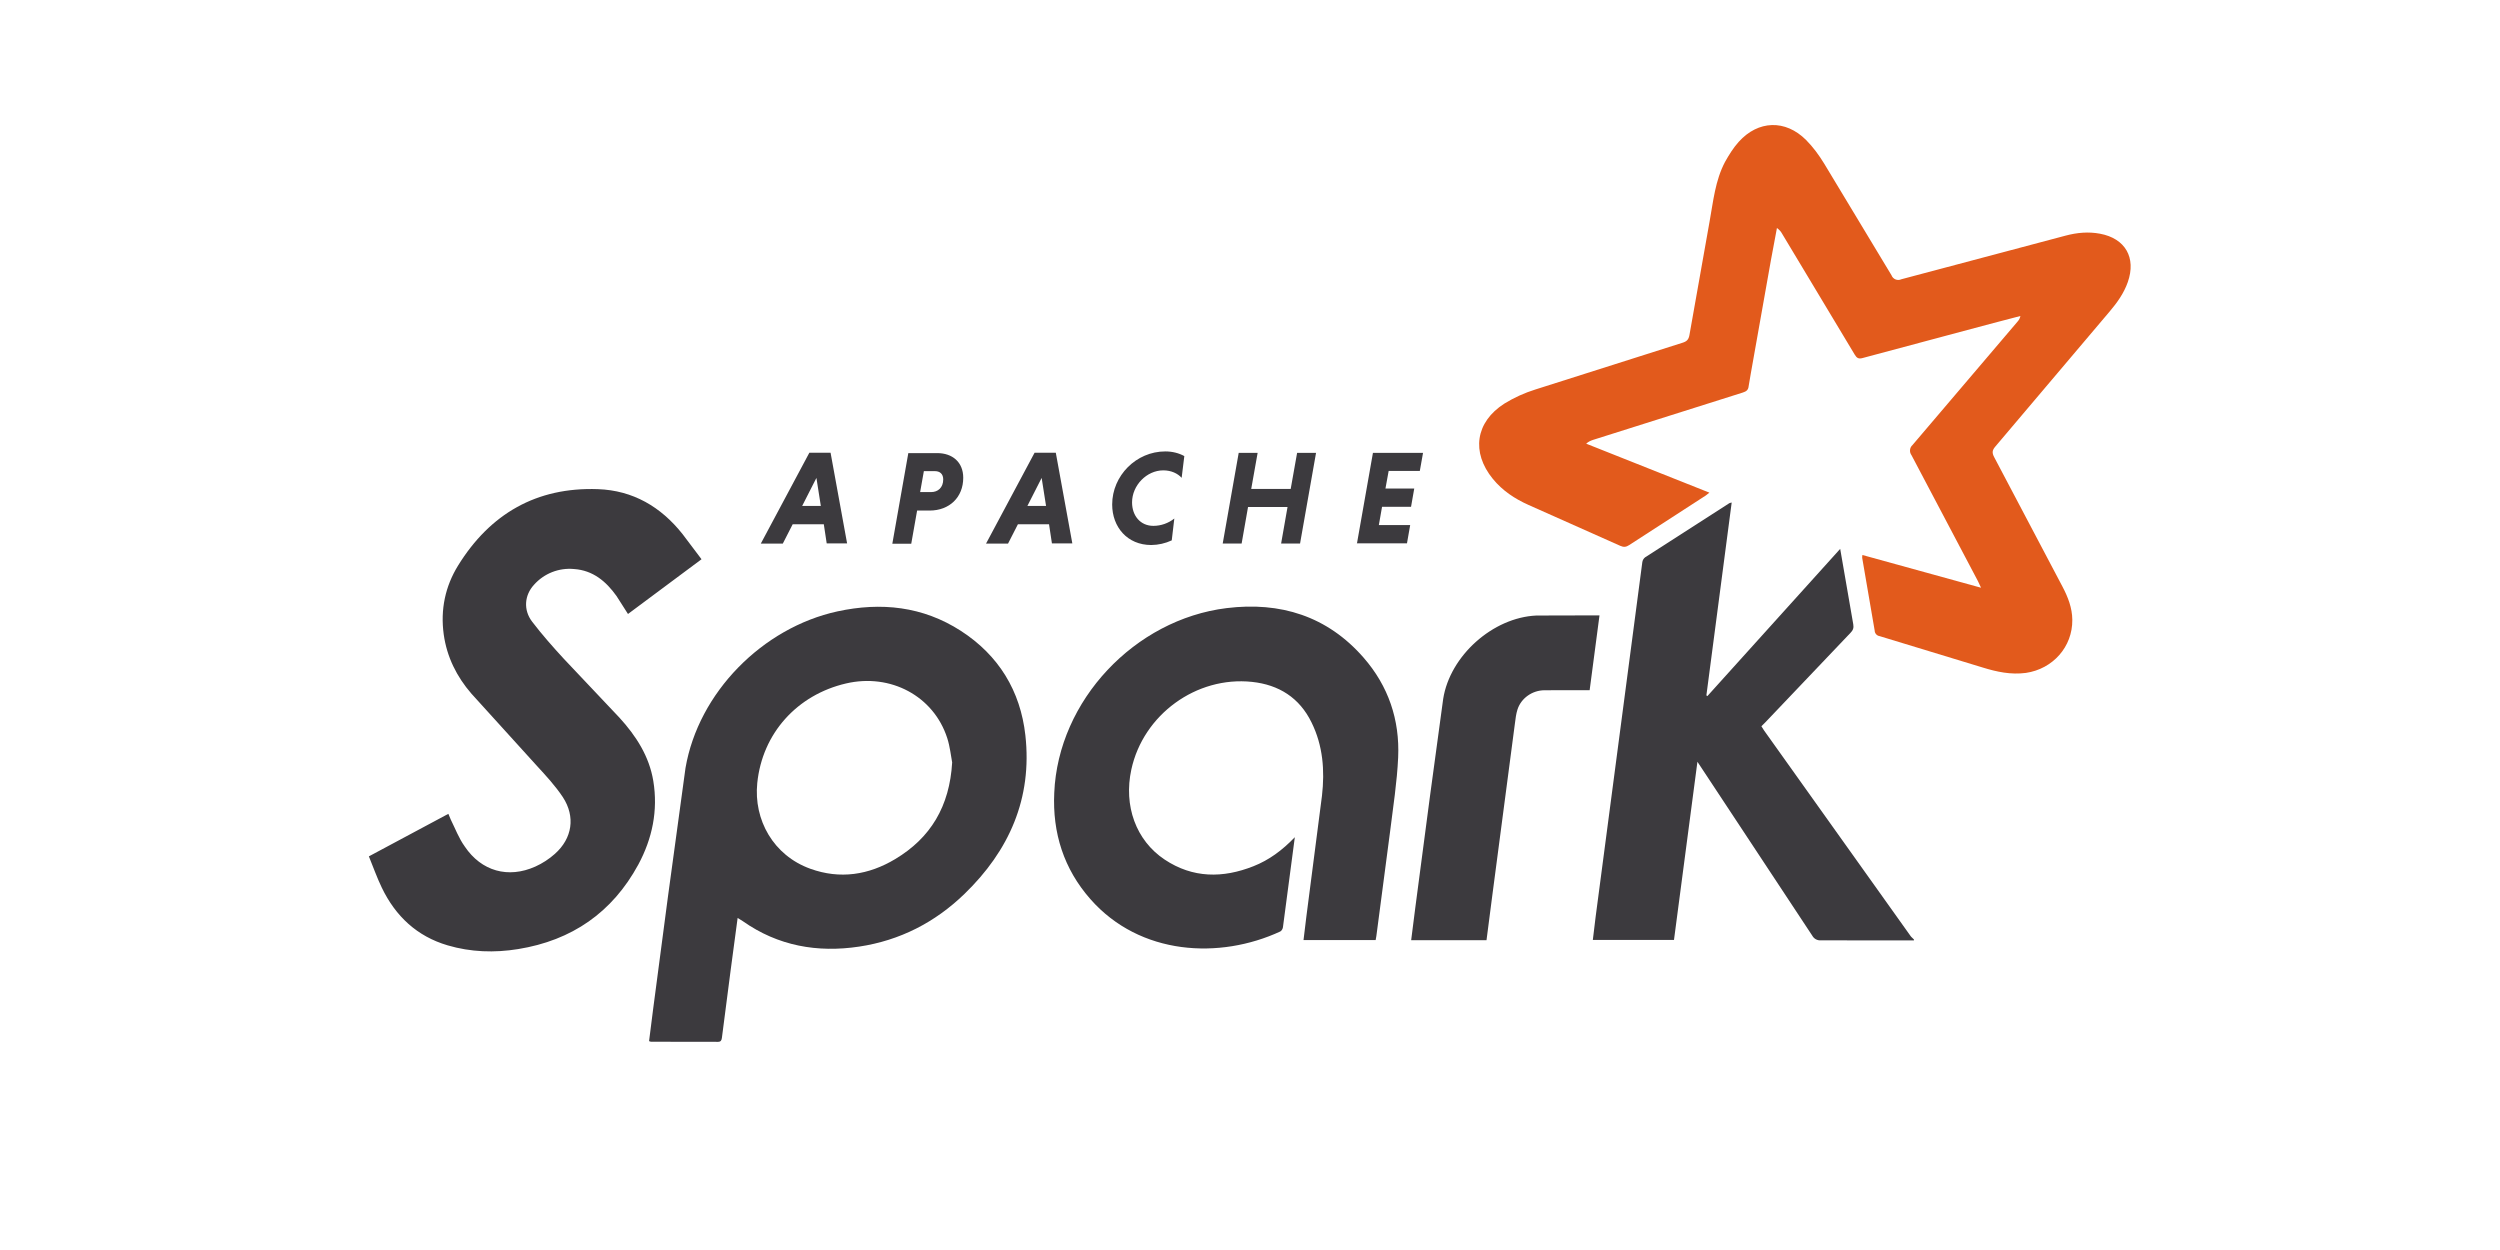
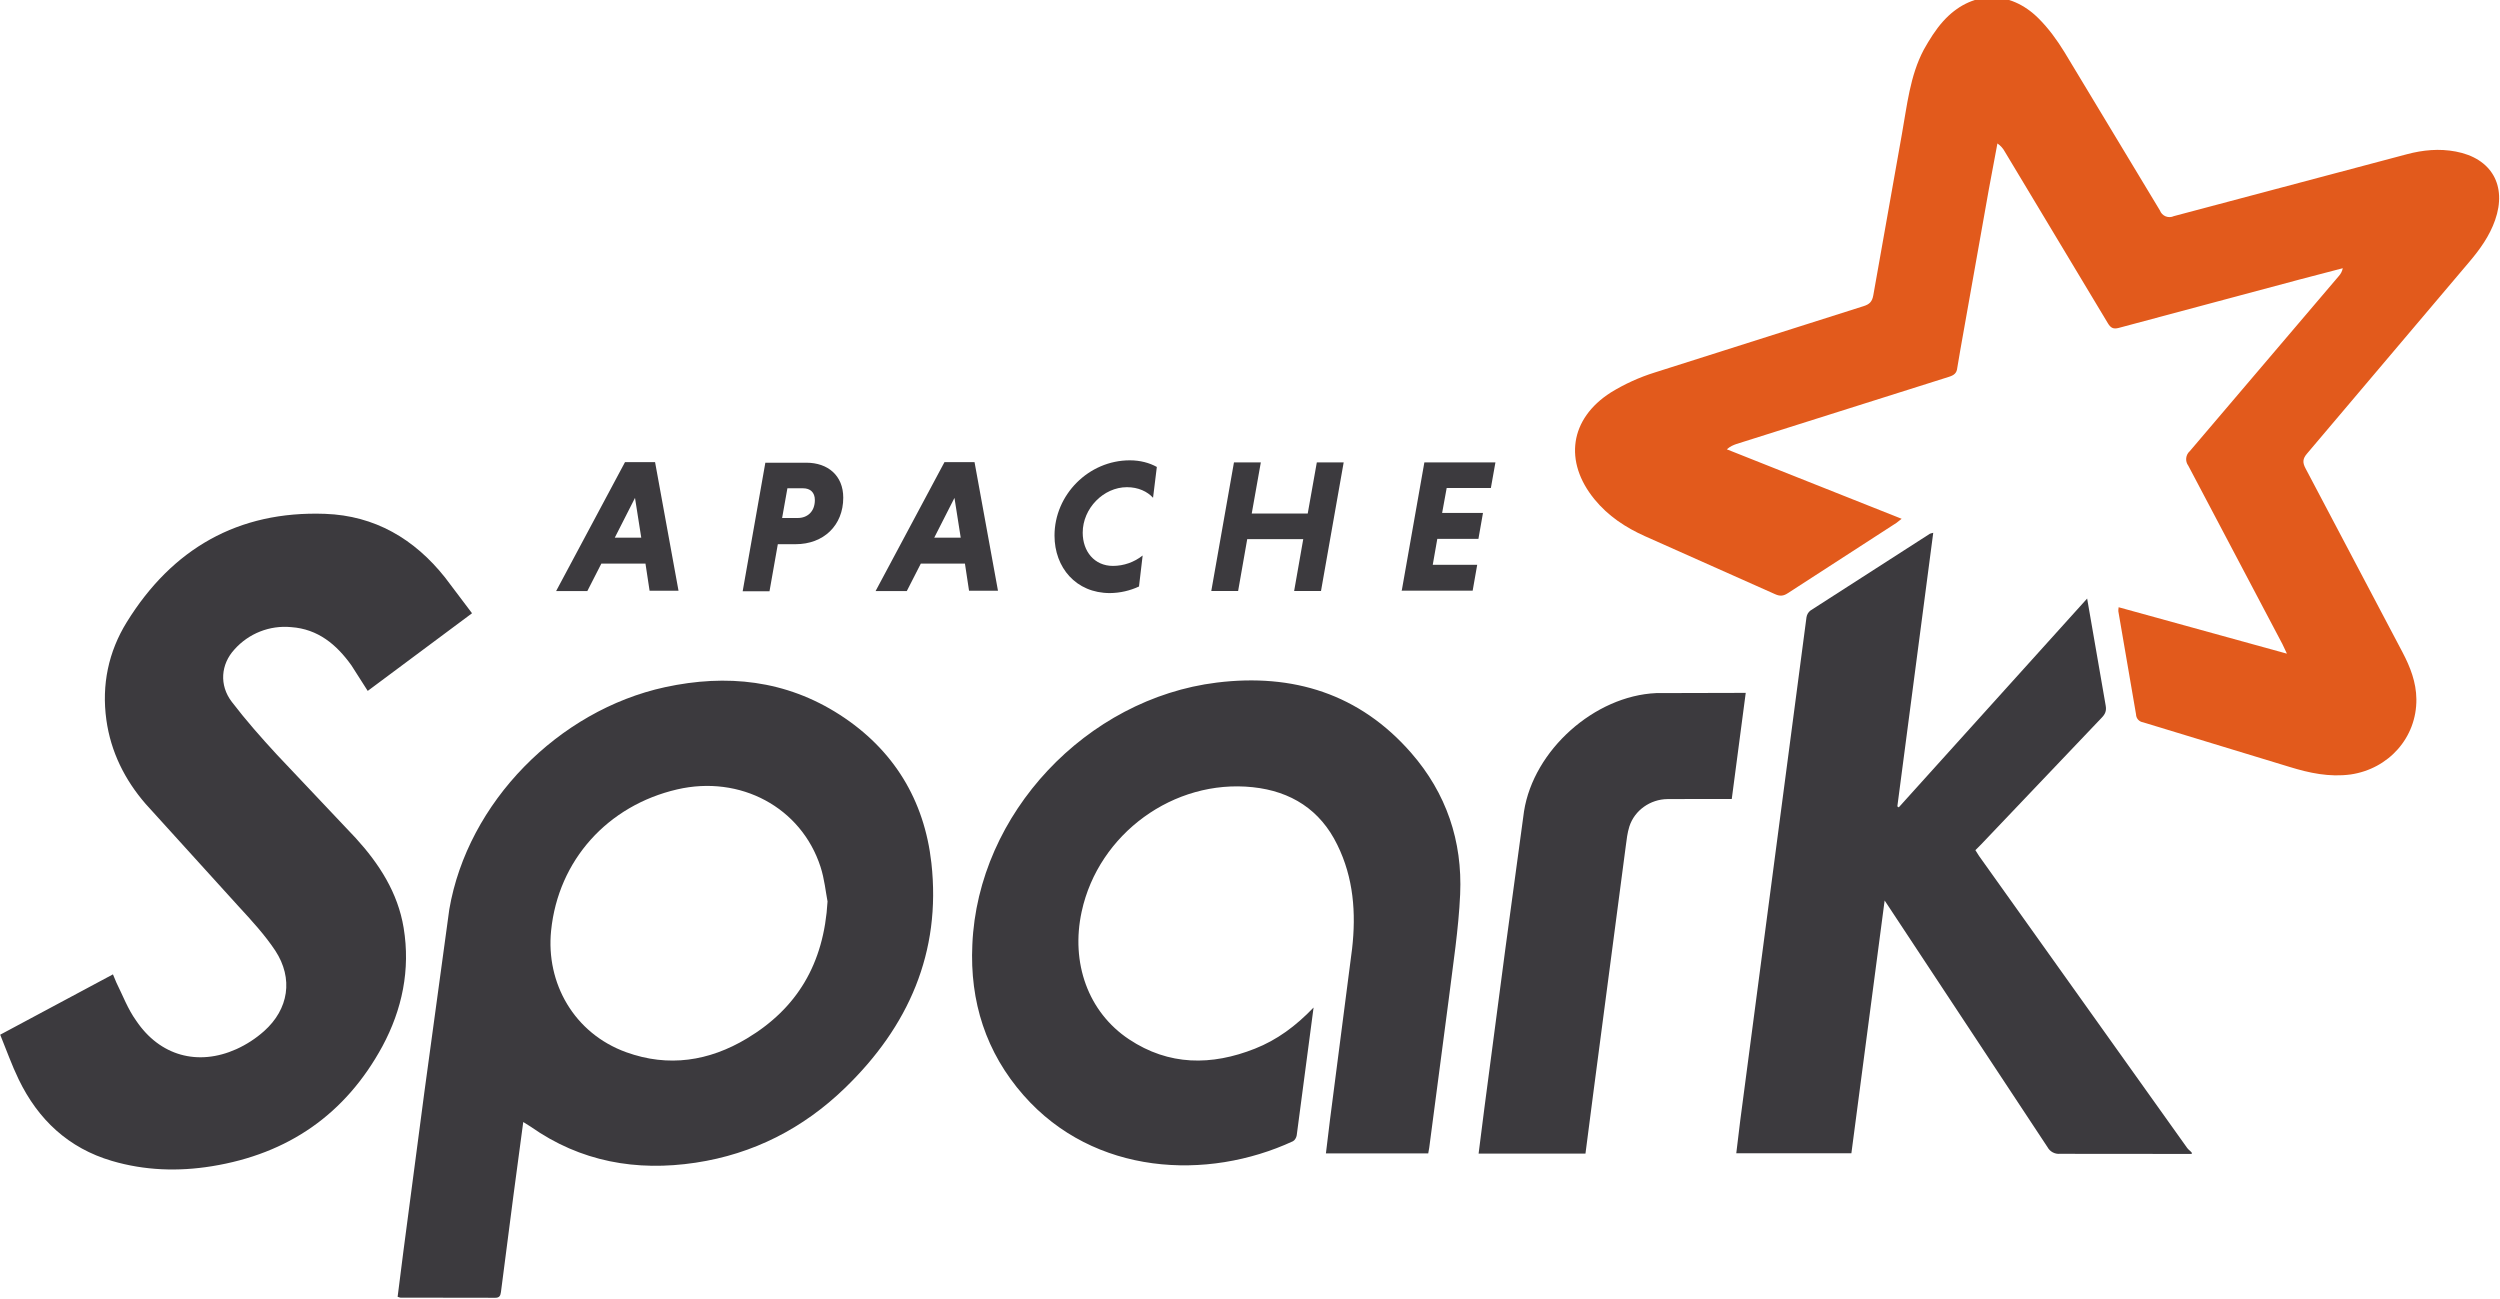
- <svg xmlns="http://www.w3.org/2000/svg" xmlns:xlink="http://www.w3.org/1999/xlink" viewBox="-7.872 -3.87 124.764 62.137" height="60" width="120">
+ <svg xmlns="http://www.w3.org/2000/svg" xmlns:xlink="http://www.w3.org/1999/xlink" viewBox="10.53 2.34 87.96 45.67">
  <g fill-rule="evenodd">
    <path d="M90.988 25.327l-.152-.322-3.313-6.28a.38.38 0 0 1 .055-.514l5.24-6.157a.57.57 0 0 0 .14-.277l-1.53.4-6.352 1.7c-.197.053-.287-.005-.385-.168L81.07 7.68a.82.82 0 0 0-.263-.293l-.3 1.605-1.007 5.67-.104.613c-.017.195-.117.267-.293.323l-7.482 2.365c-.1.035-.216.08-.334.186l6.15 2.444-.18.142-3.825 2.476c-.152.1-.273.113-.444.036l-4.578-2.04c-.685-.306-1.3-.712-1.78-1.3-1.085-1.327-.87-2.836.575-3.758a6.82 6.82 0 0 1 1.545-.703l7.35-2.335c.205-.064.3-.156.34-.38l1.006-5.67c.182-1 .28-2.046.77-2.972.2-.356.415-.704.684-1.003.973-1.08 2.332-1.122 3.36-.093.347.347.646.757.904 1.178l3.36 5.573a.36.36 0 0 0 .492.2l8.2-2.178c.565-.15 1.136-.204 1.715-.095 1.262.236 1.813 1.197 1.386 2.415-.194.555-.53 1.024-.906 1.467L91.7 18.3c-.157.183-.16.316-.052.52l3.414 6.473c.272.517.48 1.053.486 1.646.014 1.35-.973 2.453-2.314 2.65-.75.1-1.45-.05-2.152-.267l-5.15-1.568a.29.29 0 0 1-.248-.282l-.622-3.624c-.006-.033.004-.07.01-.143l5.915 1.632" fill="#e25a1c" />
    <g fill="#3c3a3e">
      <path d="M87.645 42.94l-4.64-.004a.45.45 0 0 1-.434-.233l-5.732-8.68-1.17 8.894h-4.05l.14-1.156 2.33-17.7a.37.37 0 0 1 .14-.24l4.2-2.7c.02-.013.05-.015.12-.035l-1.263 9.626.05.034 6.628-7.347.652 3.764c.034.184-.015.3-.138.427l-4.246 4.462-.2.2.13.206 7.32 10.27c.044.062.108.1.163.166v.054m-48-8.898c-.062-.316-.106-.78-.246-1.212-.678-2.092-2.825-3.24-5.047-2.723-2.438.567-4.18 2.484-4.432 4.97-.187 1.84.804 3.613 2.647 4.278 1.484.536 2.913.312 4.24-.484 1.76-1.055 2.713-2.622 2.84-4.83zM28.94 41.817l-.347 2.598-.438 3.386c-.017.132-.057.2-.198.2l-3.337-.005c-.025 0-.05-.014-.1-.03l.203-1.6.74-5.615.875-6.416c.646-3.765 3.84-7 7.588-7.817 2.173-.47 4.252-.252 6.15.97 1.892 1.22 2.977 3 3.224 5.215.35 3.147-.808 5.76-3.044 7.92-1.467 1.42-3.224 2.32-5.25 2.625-2.087.315-4.05-.033-5.8-1.264-.065-.045-.134-.084-.245-.154" />
      <path d="M27.126 23.926l-3.658 2.723-.573-.898c-.524-.732-1.175-1.28-2.12-1.346a2.37 2.37 0 0 0-1.996.785c-.48.52-.542 1.257-.094 1.843.493.645 1.033 1.258 1.584 1.855l2.776 2.938c.826.906 1.484 1.922 1.687 3.16.242 1.472-.052 2.874-.748 4.168-1.3 2.394-3.318 3.784-5.997 4.218-1.183.192-2.363.154-3.518-.186-1.532-.45-2.6-1.455-3.284-2.873-.242-.5-.428-1.03-.648-1.568l3.967-2.123.12.288c.225.45.4.93.7 1.346.828 1.23 2.166 1.606 3.523.997a3.86 3.86 0 0 0 .97-.63c.874-.776 1.038-1.857.4-2.834-.372-.56-.837-1.064-1.3-1.567l-3.265-3.6c-.73-.843-1.224-1.827-1.38-2.956-.17-1.233.075-2.397.717-3.435 1.595-2.58 3.914-3.923 6.98-3.812 1.748.063 3.14.88 4.22 2.24l.947 1.255M56.748 37.78l-.595 4.508c-.01.075-.07.176-.133.206-3.018 1.398-6.993 1.203-9.472-1.612-1.332-1.512-1.9-3.307-1.807-5.304.193-4.623 4.026-8.658 8.6-9.222 2.678-.33 5.026.394 6.84 2.474 1.236 1.417 1.807 3.1 1.723 4.977-.056 1.234-.25 2.462-.403 3.7l-.685 5.214c-.008.062-.02.123-.035.2h-3.6l.143-1.18.778-6.022c.143-1.252.053-2.495-.52-3.655-.6-1.233-1.63-1.885-2.974-2.027-2.78-.294-5.426 1.638-6.02 4.374-.392 1.806.226 3.538 1.664 4.495 1.402.933 2.904.936 4.432.33.775-.306 1.435-.792 2.063-1.447m15.206-11.08l-.493 3.744c-.763 0-1.512-.004-2.26.002-.606.005-1.16.396-1.342.963-.07.222-.098.46-.128.7l-1.134 8.625-.283 2.186h-3.76l.206-1.622.736-5.588.656-4.833c.338-2.153 2.48-4.064 4.652-4.16l3.148-.008" />
    </g>
  </g>
  <g fill="#3c3a3e">
    <use xlink:href="#A" />
    <path d="M38.786 19.52h-.552l-.186 1.045h.552c.333 0 .6-.22.6-.632 0-.273-.167-.413-.413-.413zm-1.337-.9h1.45c.76 0 1.3.452 1.3 1.23 0 .978-.692 1.637-1.677 1.637h-.625l-.293 1.657h-.944l.798-4.525" />
    <use xlink:href="#A" x="11.24" />
    <path d="M50.607 22.974a2.48 2.48 0 0 1-1.025.233c-1.197 0-1.95-.9-1.95-2.023 0-1.437 1.2-2.648 2.65-2.648.36 0 .685.086.95.233l-.133 1.085c-.2-.22-.52-.373-.918-.373-.825 0-1.557.746-1.557 1.6 0 .66.412 1.17 1.065 1.17a1.69 1.69 0 0 0 1.044-.366l-.127 1.078m5.776-1.653h-1.97l-.32 1.823h-.944l.798-4.525h.945l-.32 1.8h1.97l.32-1.8h.945l-.798 4.525h-.945l.32-1.823m3.464 1.824l.798-4.525h2.5l-.16.9H61.43l-.16.878h1.437l-.16.912H61.1l-.16.912h1.564l-.16.912h-2.508" />
  </g>
  <defs>
    <path id="A" d="M32.16 21.258h.932l-.22-1.4zm1.078.912h-1.55l-.493.965h-1.098L32.52 18.6h1.058l.825 4.525h-1.018l-.146-.965" />
  </defs>
</svg>
